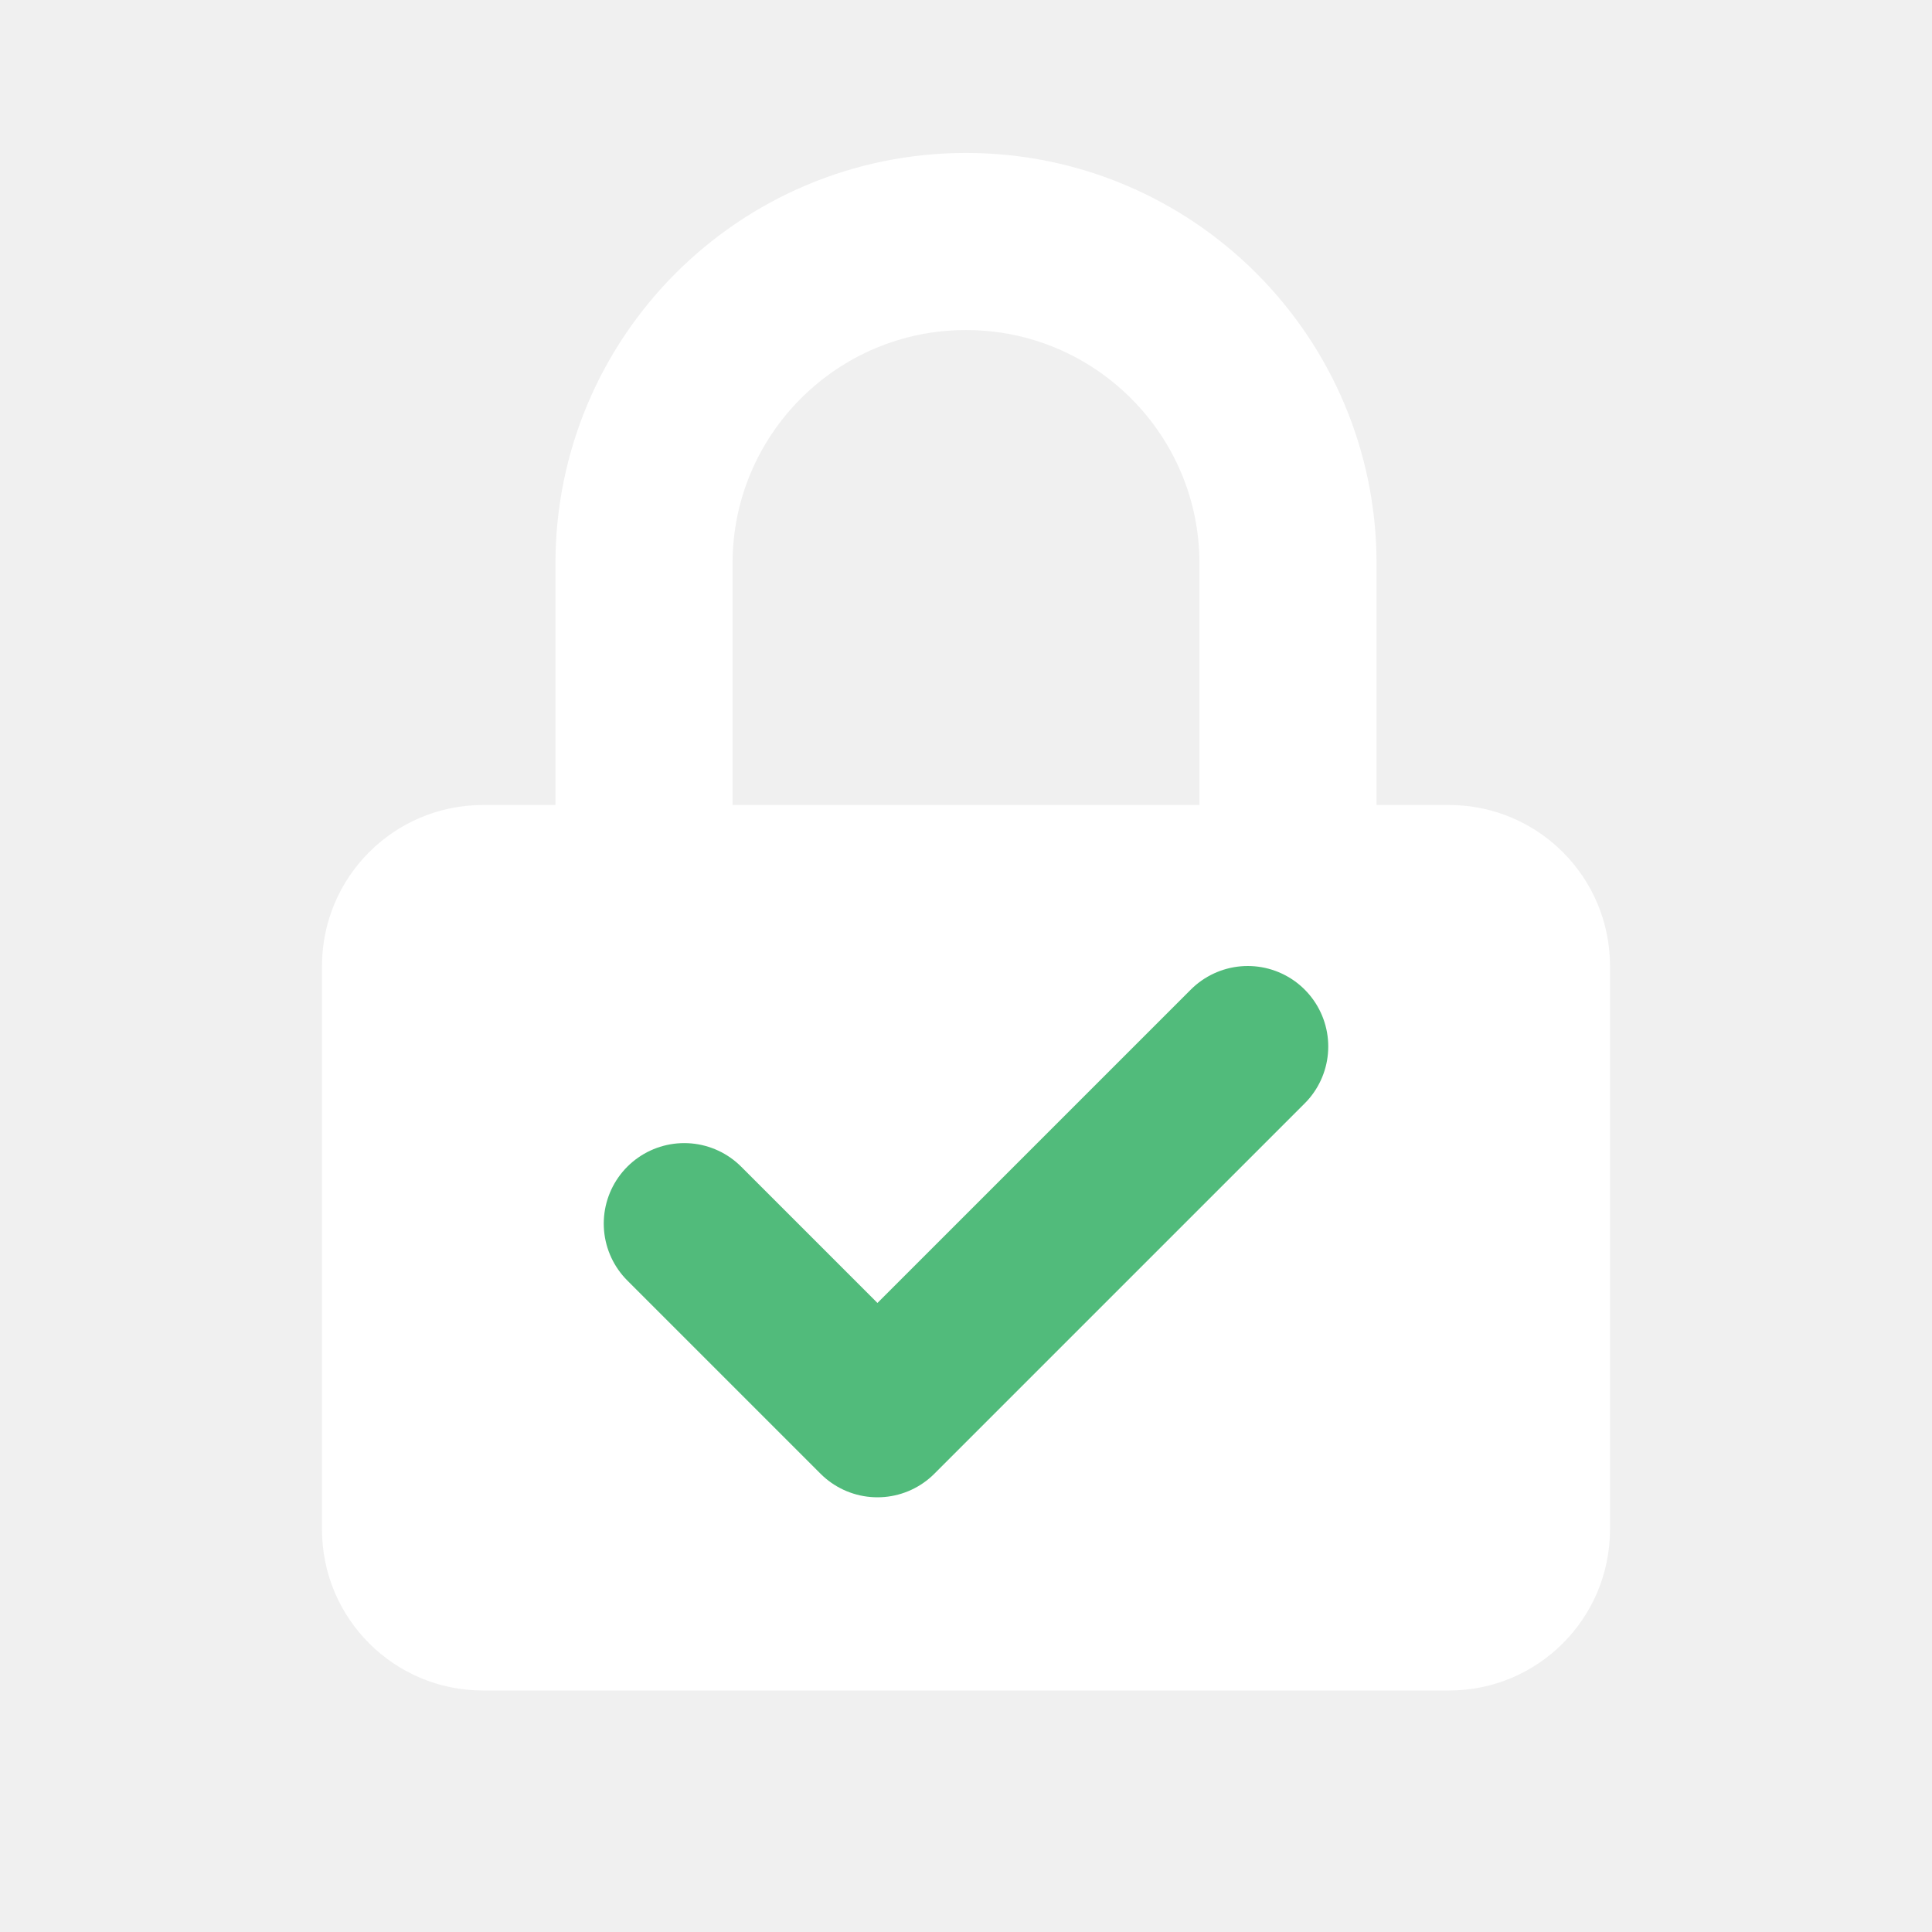
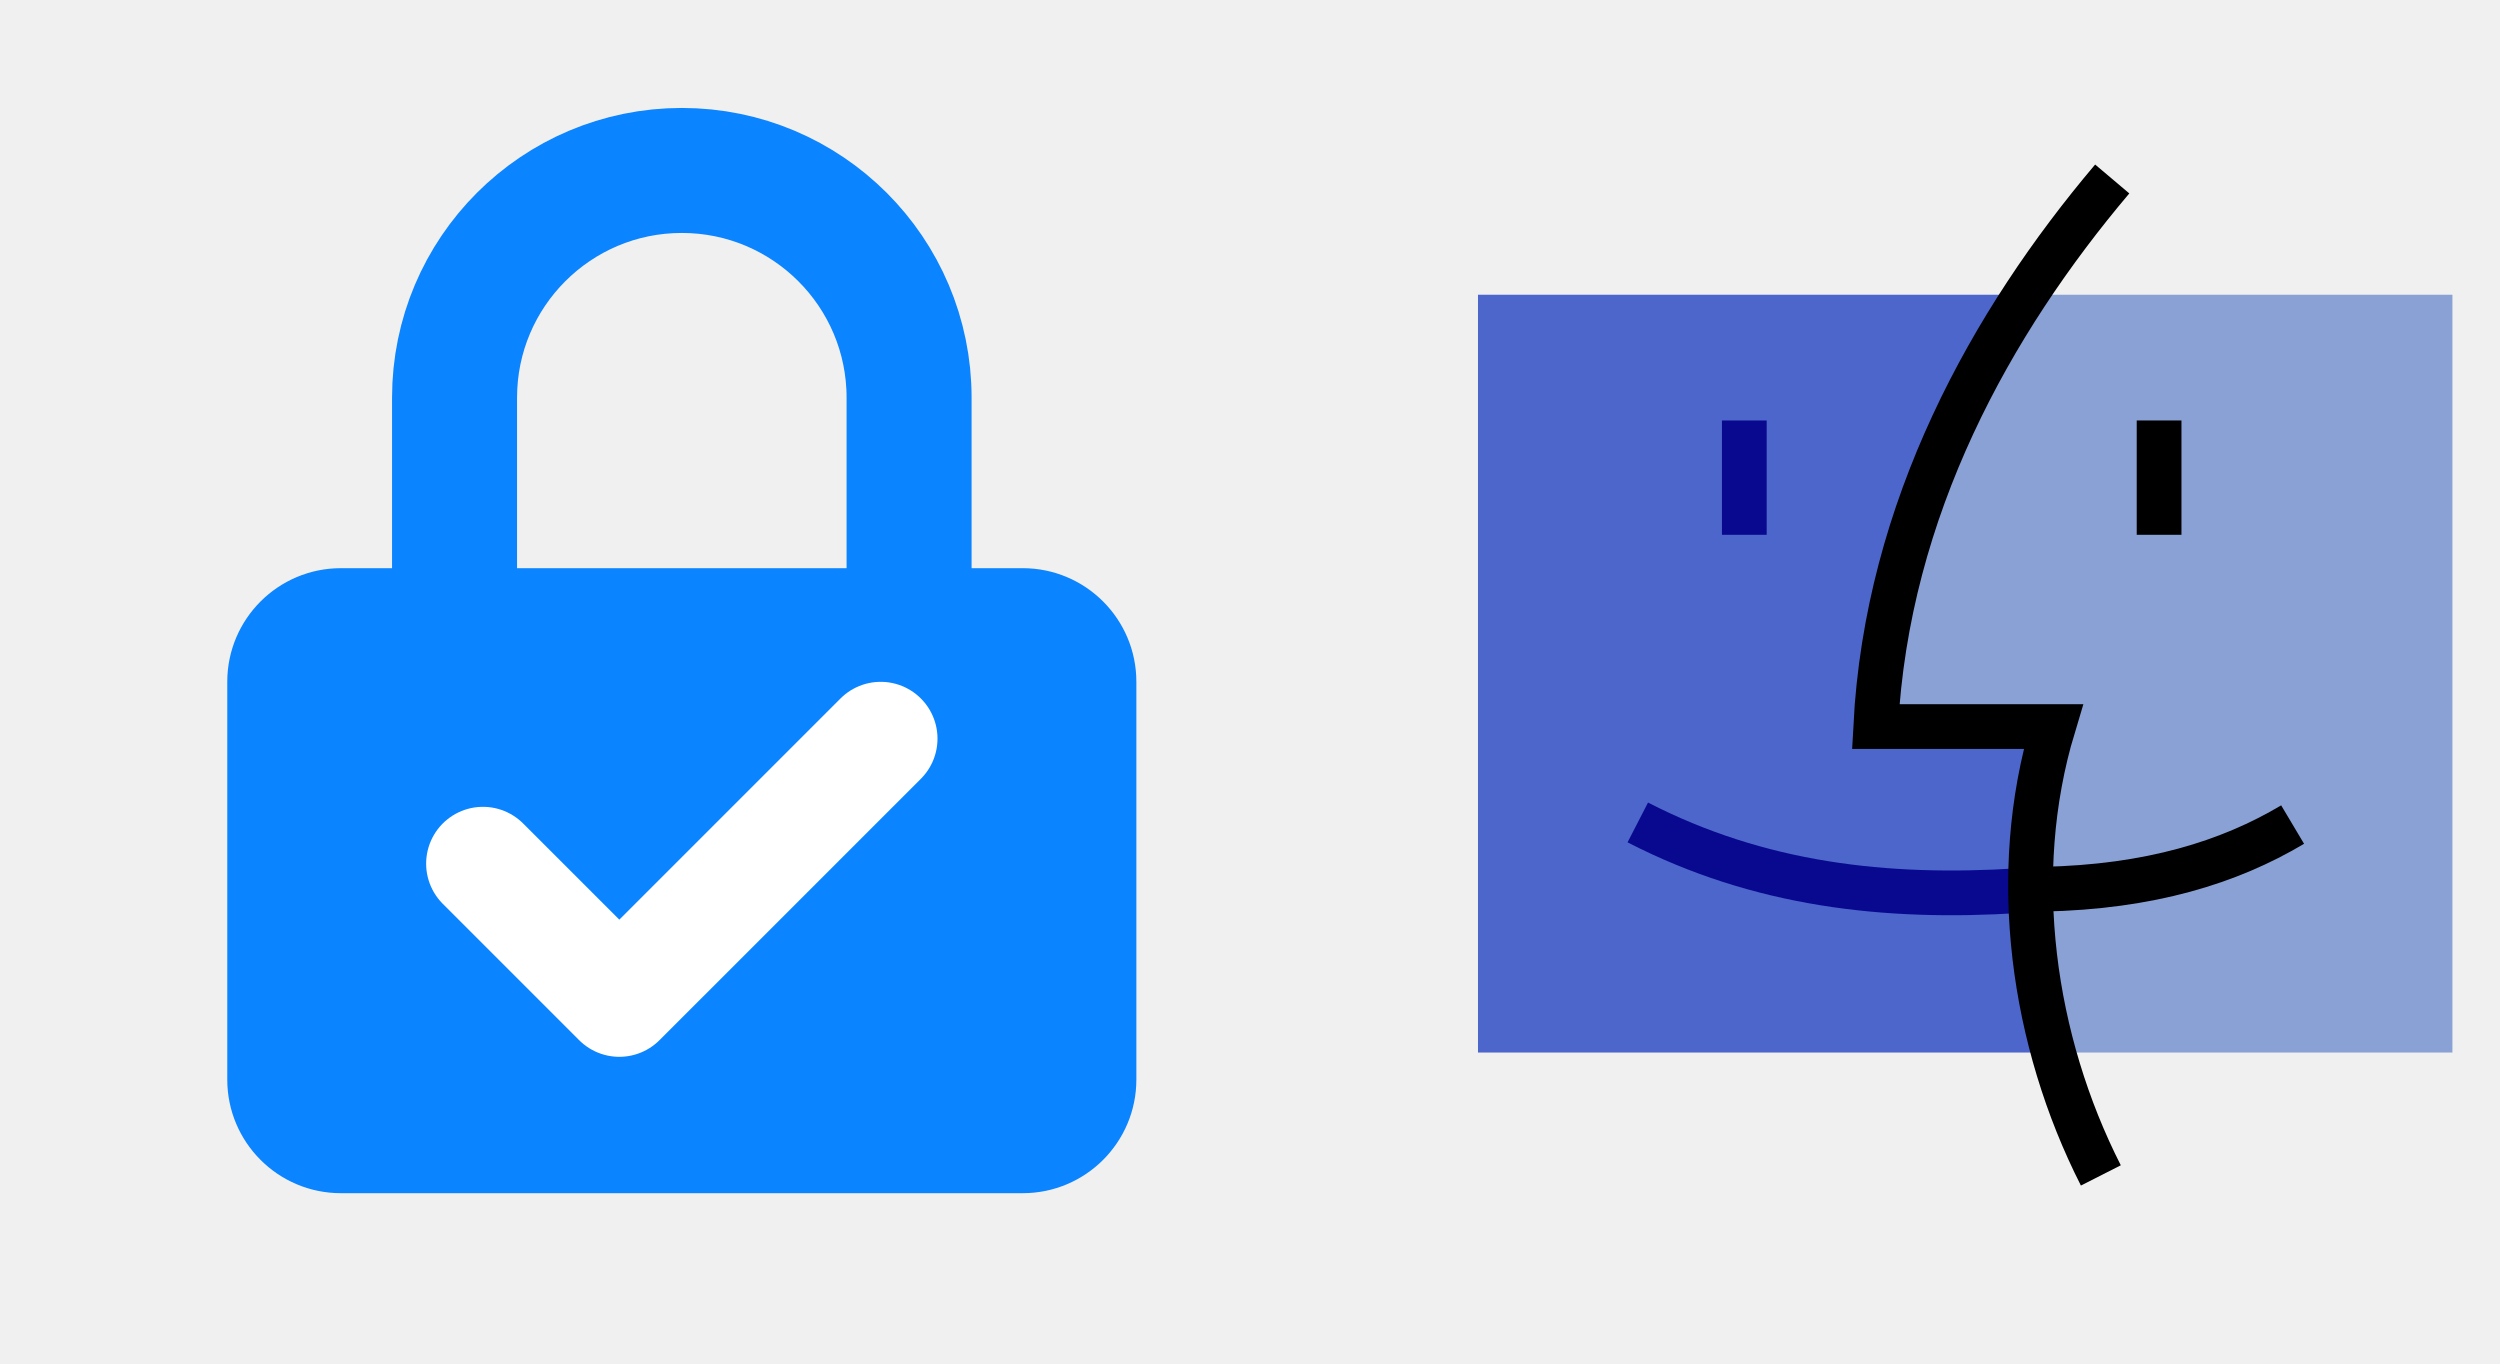
- <svg xmlns="http://www.w3.org/2000/svg" viewBox="0 0 24 24" fill="none">
-   <rect x="4" y="10" width="16" height="11" rx="2" fill="#ffffff" />
-   <path d="M8 10V7a4 4 0 0 1 8 0v3" stroke="#ffffff" stroke-width="2.2" stroke-linecap="round" fill="none" />
-   <path d="M8.5 15.2l2.4 2.4 4.6-4.6" stroke="#51bb7b" stroke-width="2" stroke-linecap="round" stroke-linejoin="round" fill="none" />
+ <svg xmlns="http://www.w3.org/2000/svg" viewBox="0 0 44 24" fill="none">
+   <rect x="4" y="10" width="16" height="11" rx="2" fill="#0a84ff" />
+   <path d="M8 10V7a4 4 0 0 1 8 0v3" stroke="#0a84ff" stroke-width="2.2" stroke-linecap="round" fill="none" />
+   <path d="M8.5 15.2l2.4 2.4 4.6-4.6" stroke="#fff" stroke-width="2" stroke-linecap="round" stroke-linejoin="round" fill="none" />
+   <g transform="translate(15.6 0.8) scale(0.0125)">
+     <path fill="#4d66cc" d="M833 351l767 0 -145 307 -62 291 218 21 34 448 -812 0 0 -1067z" />
+     <path fill="#89a1d4" d="M1598 351l607 0 0 1067 -565 0 -22 -459 -228 4 52 -306 156 -306z" />
+     <path stroke="#000000" stroke-width="63" fill="none" d="M1628 1188c151,-3 263,-38 352,-91" />
+     <path stroke="#09098f" stroke-width="63" fill="none" d="M1058 1094c171,88 349,108 537,96 M1208 528l0 161" />
+     <path stroke="#000000" stroke-width="63" fill="none" d="M1792 528l0 161 M1726 188c-170,201 -317,464 -333,771l250 0c-63,209 -29,443 67,632" />
+   </g>
</svg>
